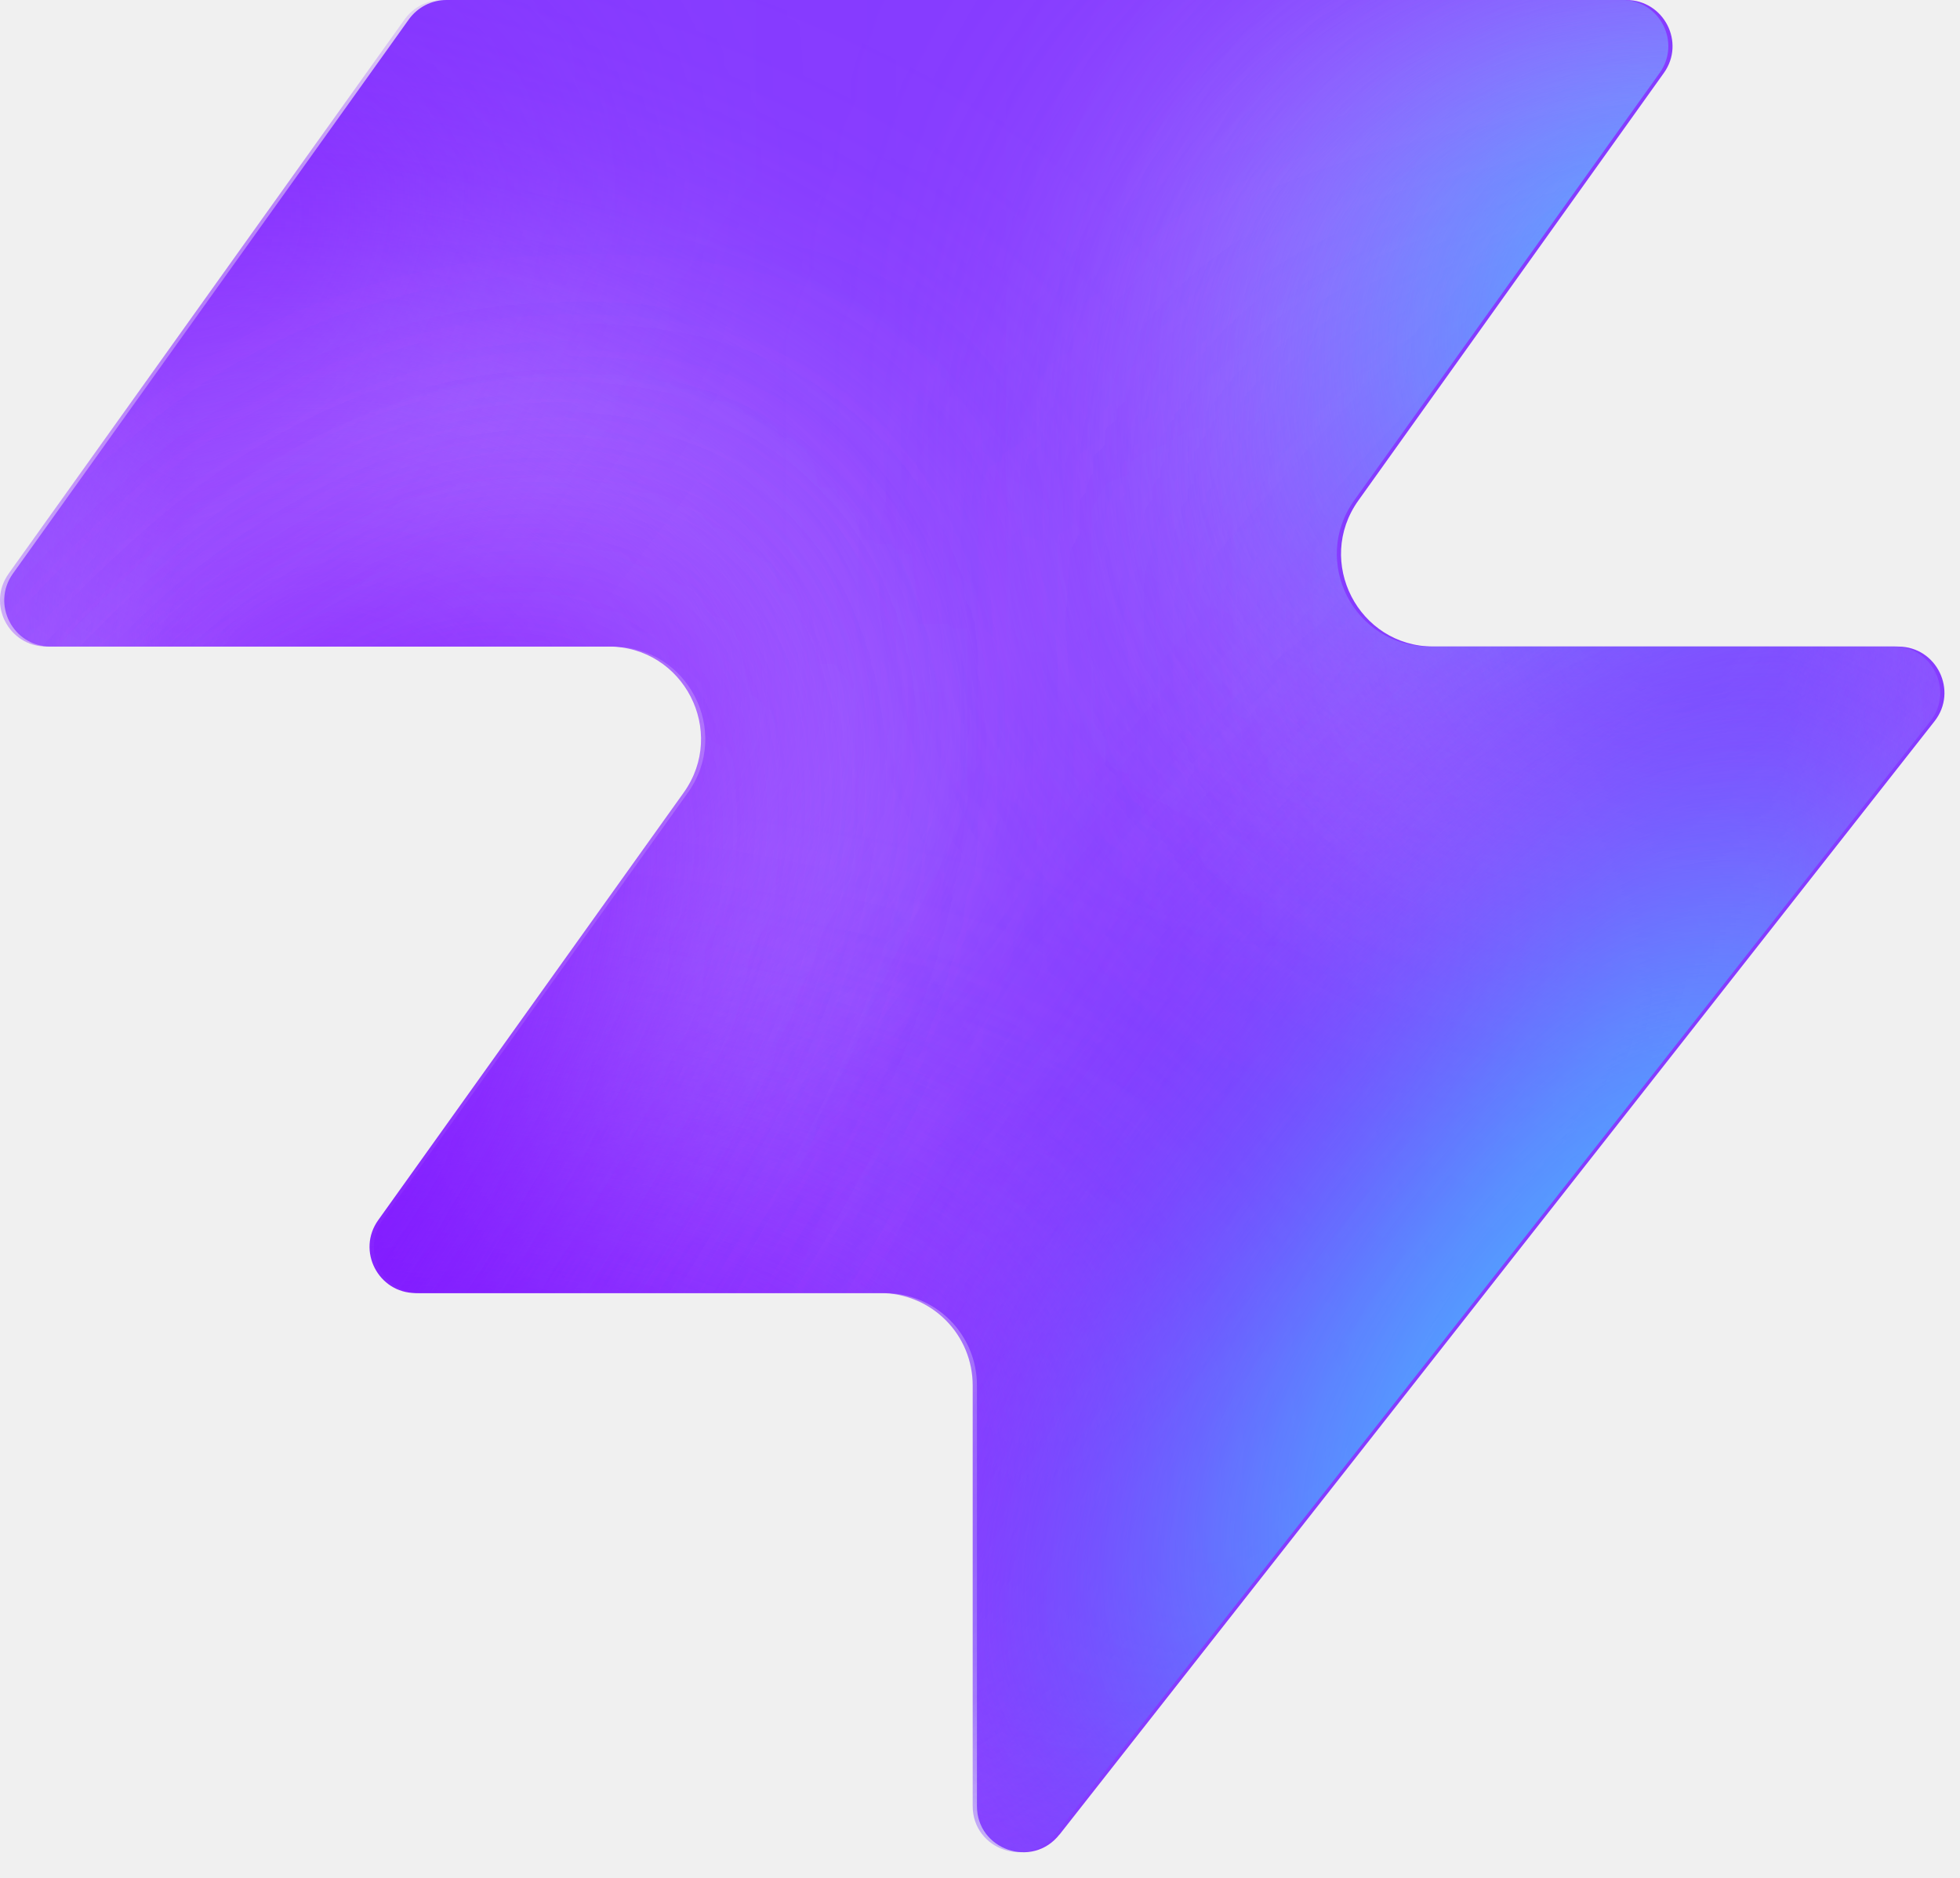
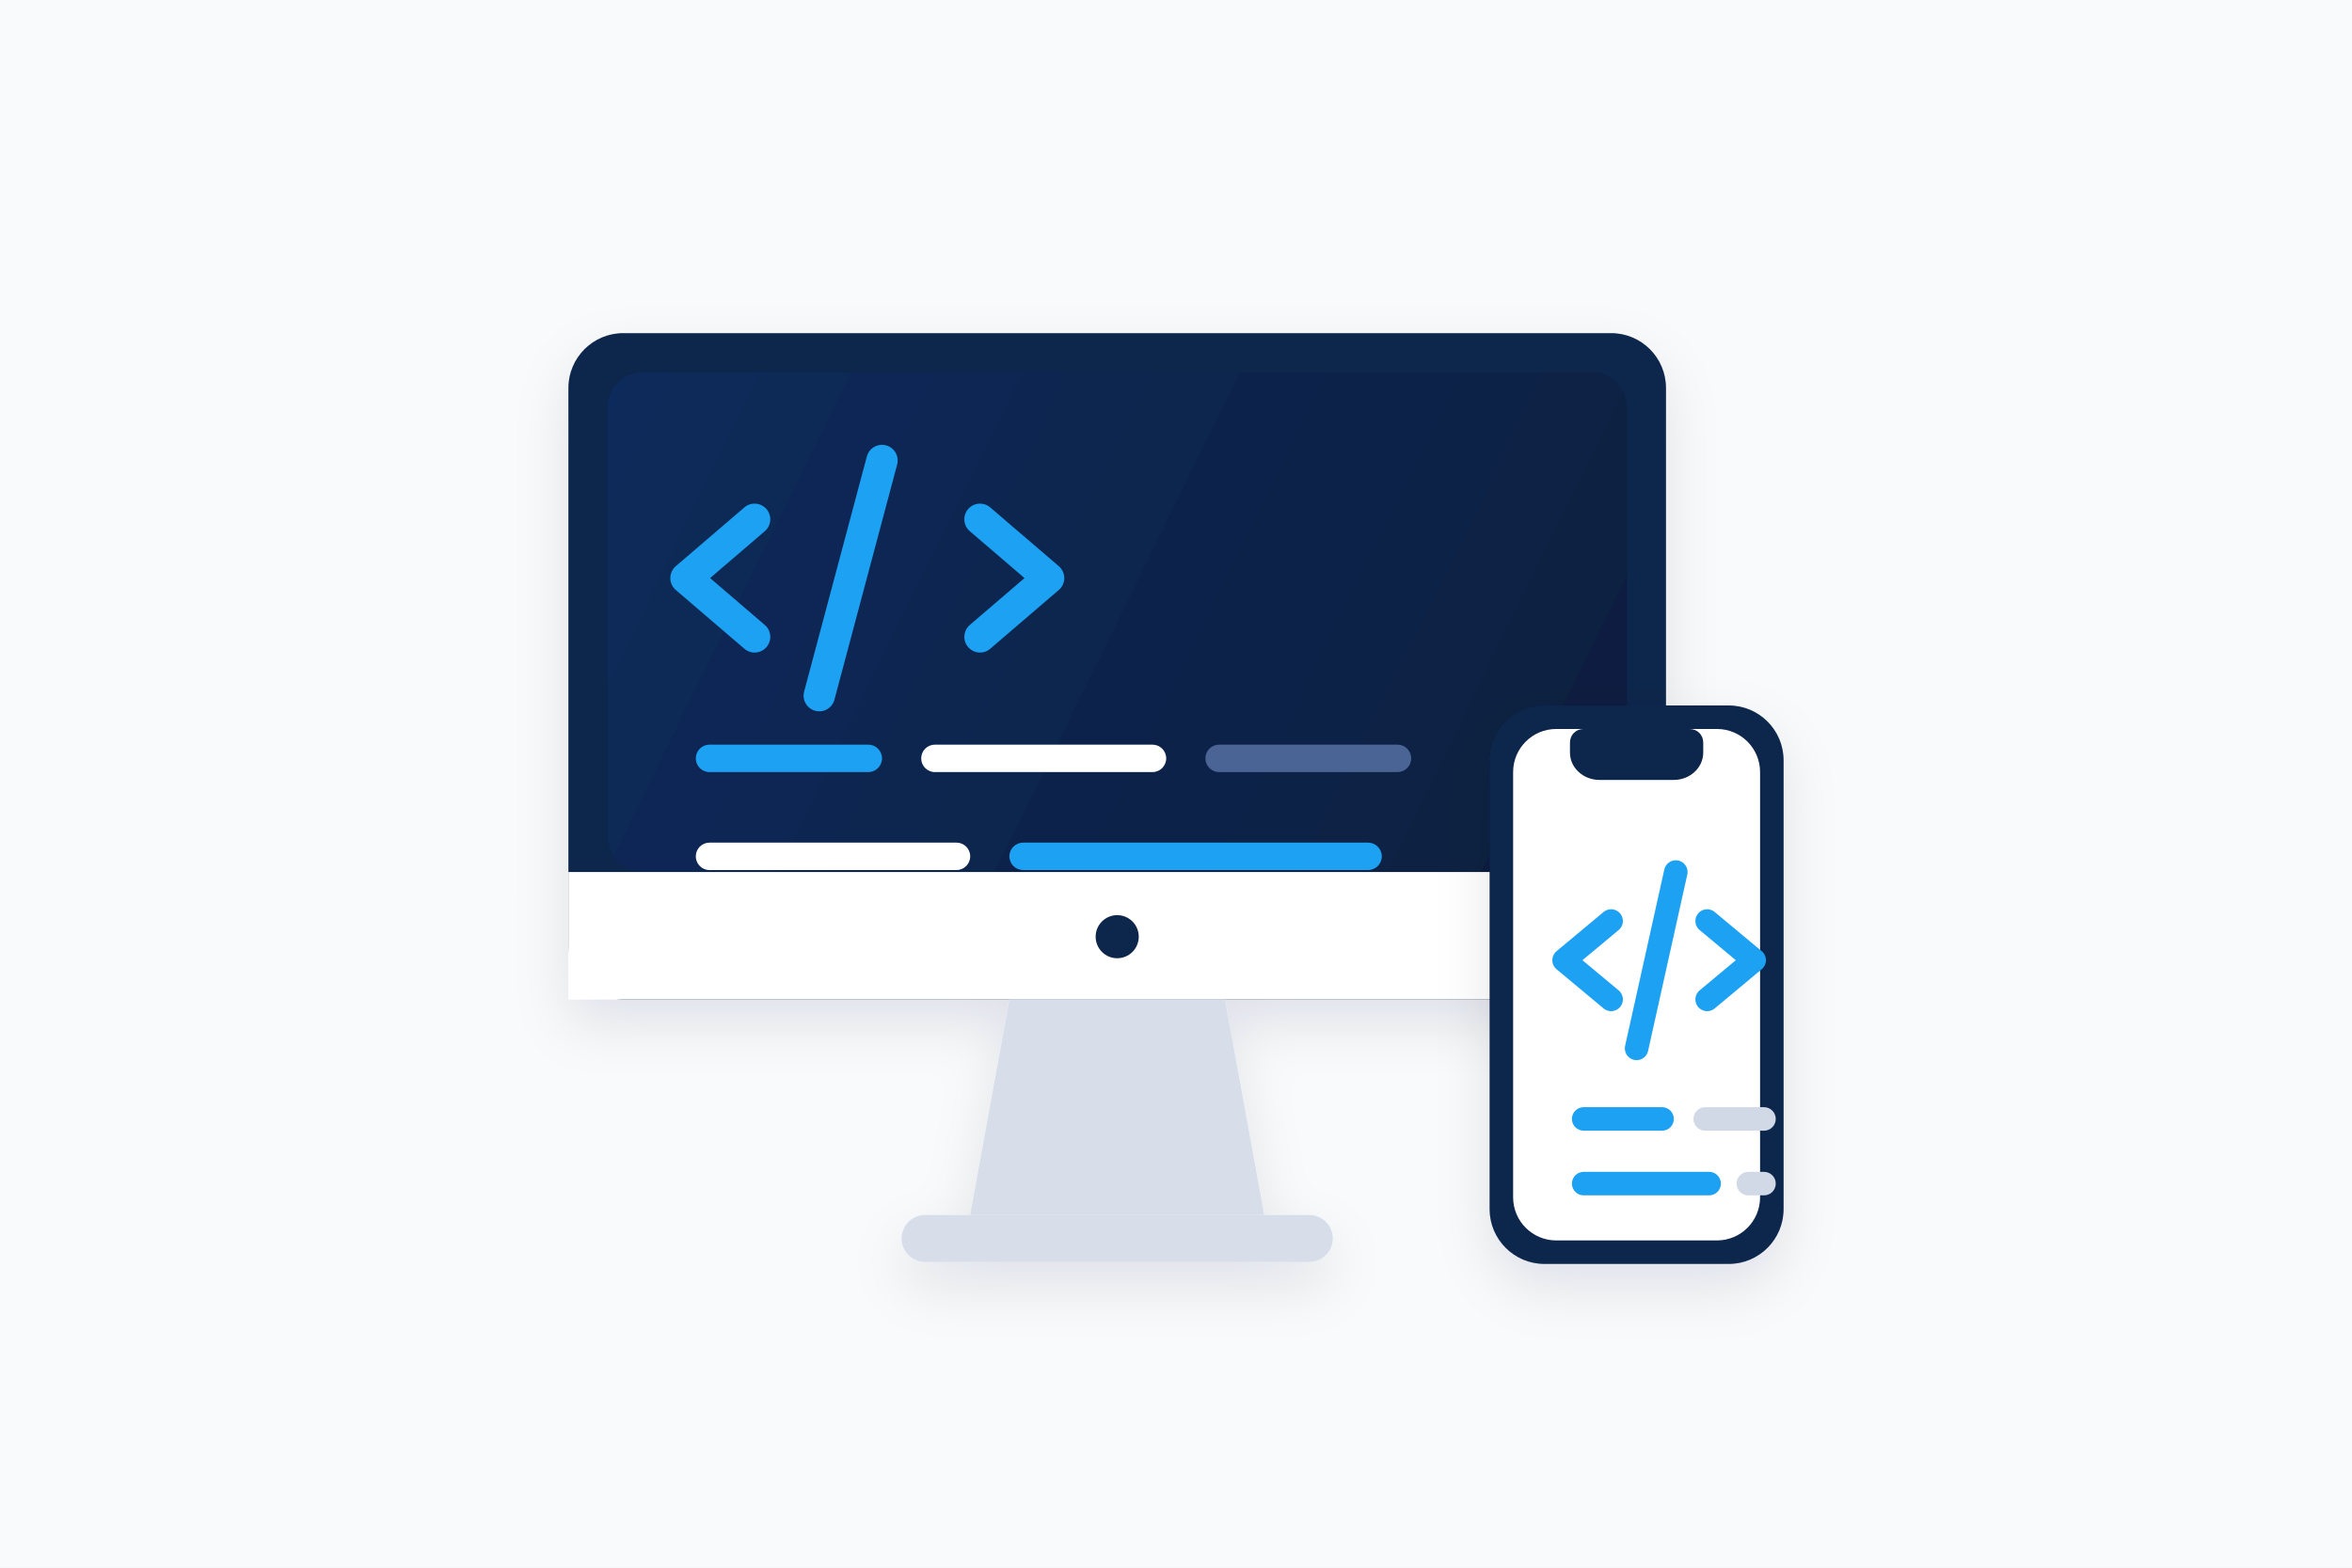
- <svg xmlns="http://www.w3.org/2000/svg" width="48" height="46" fill="none" viewBox="0 0 48 46">
-   <path fill="#863bff" d="M25.946 44.938c-.664.845-2.021.375-2.021-.698V33.937a2.26 2.26 0 0 0-2.262-2.262H10.287c-.92 0-1.456-1.04-.92-1.788l7.48-10.471c1.07-1.497 0-3.578-1.842-3.578H1.237c-.92 0-1.456-1.04-.92-1.788L10.013.474c.214-.297.556-.474.92-.474h28.894c.92 0 1.456 1.04.92 1.788l-7.48 10.471c-1.07 1.498 0 3.579 1.842 3.579h11.377c.943 0 1.473 1.088.89 1.83L25.947 44.94z" style="fill:#863bff;fill:color(display-p3 .525 .23 1);fill-opacity:1" />
-   <mask id="a" width="48" height="46" x="0" y="0" maskUnits="userSpaceOnUse" style="mask-type:alpha">
-     <path fill="#000" d="M25.842 44.938c-.664.844-2.021.375-2.021-.698V33.937a2.26 2.26 0 0 0-2.262-2.262H10.183c-.92 0-1.456-1.04-.92-1.788l7.48-10.471c1.07-1.498 0-3.579-1.842-3.579H1.133c-.92 0-1.456-1.04-.92-1.787L9.91.473c.214-.297.556-.474.92-.474h28.894c.92 0 1.456 1.04.92 1.788l-7.48 10.471c-1.07 1.498 0 3.578 1.842 3.578h11.377c.943 0 1.473 1.088.89 1.832L25.843 44.94z" style="fill:#000;fill-opacity:1" />
-   </mask>
-   <g mask="url(#a)">
-     <g filter="url(#b)">
-       <ellipse cx="5.508" cy="14.704" fill="#ede6ff" rx="5.508" ry="14.704" style="fill:#ede6ff;fill:color(display-p3 .927 .903 1);fill-opacity:1" transform="matrix(.00324 1 1 -.00324 -4.47 31.516)" />
-     </g>
-     <g filter="url(#c)">
-       <ellipse cx="10.399" cy="29.851" fill="#ede6ff" rx="10.399" ry="29.851" style="fill:#ede6ff;fill:color(display-p3 .927 .903 1);fill-opacity:1" transform="matrix(.00324 1 1 -.00324 -39.328 7.883)" />
-     </g>
-     <g filter="url(#d)">
-       <ellipse cx="5.508" cy="30.487" fill="#7e14ff" rx="5.508" ry="30.487" style="fill:#7e14ff;fill:color(display-p3 .492 .077 1);fill-opacity:1" transform="rotate(89.814 -25.913 -14.639)scale(1 -1)" />
-     </g>
-     <g filter="url(#e)">
-       <ellipse cx="5.508" cy="30.599" fill="#7e14ff" rx="5.508" ry="30.599" style="fill:#7e14ff;fill:color(display-p3 .492 .077 1);fill-opacity:1" transform="rotate(89.814 -32.644 -3.334)scale(1 -1)" />
-     </g>
-     <g filter="url(#f)">
-       <ellipse cx="5.508" cy="30.599" fill="#7e14ff" rx="5.508" ry="30.599" style="fill:#7e14ff;fill:color(display-p3 .492 .077 1);fill-opacity:1" transform="matrix(.00324 1 1 -.00324 -34.34 30.47)" />
-     </g>
-     <g filter="url(#g)">
-       <ellipse cx="14.072" cy="22.078" fill="#ede6ff" rx="14.072" ry="22.078" style="fill:#ede6ff;fill:color(display-p3 .927 .903 1);fill-opacity:1" transform="rotate(93.35 24.506 48.493)scale(-1 1)" />
-     </g>
-     <g filter="url(#h)">
-       <ellipse cx="3.47" cy="21.501" fill="#7e14ff" rx="3.47" ry="21.501" style="fill:#7e14ff;fill:color(display-p3 .492 .077 1);fill-opacity:1" transform="rotate(89.009 28.708 47.59)scale(-1 1)" />
-     </g>
-     <g filter="url(#i)">
-       <ellipse cx="3.47" cy="21.501" fill="#7e14ff" rx="3.47" ry="21.501" style="fill:#7e14ff;fill:color(display-p3 .492 .077 1);fill-opacity:1" transform="rotate(89.009 28.708 47.59)scale(-1 1)" />
-     </g>
-     <g filter="url(#j)">
-       <ellipse cx=".387" cy="8.972" fill="#7e14ff" rx="4.407" ry="29.108" style="fill:#7e14ff;fill:color(display-p3 .492 .077 1);fill-opacity:1" transform="rotate(39.51 .387 8.972)" />
-     </g>
-     <g filter="url(#k)">
-       <ellipse cx="47.523" cy="-6.092" fill="#7e14ff" rx="4.407" ry="29.108" style="fill:#7e14ff;fill:color(display-p3 .492 .077 1);fill-opacity:1" transform="rotate(37.892 47.523 -6.092)" />
-     </g>
-     <g filter="url(#l)">
-       <ellipse cx="41.412" cy="6.333" fill="#47bfff" rx="5.971" ry="9.665" style="fill:#47bfff;fill:color(display-p3 .28 .748 1);fill-opacity:1" transform="rotate(37.892 41.412 6.333)" />
-     </g>
-     <g filter="url(#m)">
-       <ellipse cx="-1.879" cy="38.332" fill="#7e14ff" rx="4.407" ry="29.108" style="fill:#7e14ff;fill:color(display-p3 .492 .077 1);fill-opacity:1" transform="rotate(37.892 -1.88 38.332)" />
-     </g>
-     <g filter="url(#n)">
-       <ellipse cx="-1.879" cy="38.332" fill="#7e14ff" rx="4.407" ry="29.108" style="fill:#7e14ff;fill:color(display-p3 .492 .077 1);fill-opacity:1" transform="rotate(37.892 -1.88 38.332)" />
-     </g>
-     <g filter="url(#o)">
-       <ellipse cx="35.651" cy="29.907" fill="#7e14ff" rx="4.407" ry="29.108" style="fill:#7e14ff;fill:color(display-p3 .492 .077 1);fill-opacity:1" transform="rotate(37.892 35.651 29.907)" />
-     </g>
-     <g filter="url(#p)">
-       <ellipse cx="38.418" cy="32.4" fill="#47bfff" rx="5.971" ry="15.297" style="fill:#47bfff;fill:color(display-p3 .28 .748 1);fill-opacity:1" transform="rotate(37.892 38.418 32.4)" />
-     </g>
-   </g>
+ <svg xmlns="http://www.w3.org/2000/svg" viewBox="0 0 1200 800" width="1200" height="800" fill="none" role="img" aria-labelledby="title desc">
  <defs>
-     <filter id="b" width="60.045" height="41.654" x="-19.77" y="16.149" color-interpolation-filters="sRGB" filterUnits="userSpaceOnUse">
-       <feFlood flood-opacity="0" result="BackgroundImageFix" />
-       <feBlend in="SourceGraphic" in2="BackgroundImageFix" result="shape" />
-       <feGaussianBlur result="effect1_foregroundBlur_2002_17158" stdDeviation="7.659" />
-     </filter>
-     <filter id="c" width="90.34" height="51.437" x="-54.613" y="-7.533" color-interpolation-filters="sRGB" filterUnits="userSpaceOnUse">
-       <feFlood flood-opacity="0" result="BackgroundImageFix" />
-       <feBlend in="SourceGraphic" in2="BackgroundImageFix" result="shape" />
-       <feGaussianBlur result="effect1_foregroundBlur_2002_17158" stdDeviation="7.659" />
-     </filter>
-     <filter id="d" width="79.355" height="29.4" x="-49.64" y="2.03" color-interpolation-filters="sRGB" filterUnits="userSpaceOnUse">
-       <feFlood flood-opacity="0" result="BackgroundImageFix" />
-       <feBlend in="SourceGraphic" in2="BackgroundImageFix" result="shape" />
-       <feGaussianBlur result="effect1_foregroundBlur_2002_17158" stdDeviation="4.596" />
-     </filter>
-     <filter id="e" width="79.579" height="29.4" x="-45.045" y="20.029" color-interpolation-filters="sRGB" filterUnits="userSpaceOnUse">
-       <feFlood flood-opacity="0" result="BackgroundImageFix" />
-       <feBlend in="SourceGraphic" in2="BackgroundImageFix" result="shape" />
-       <feGaussianBlur result="effect1_foregroundBlur_2002_17158" stdDeviation="4.596" />
-     </filter>
-     <filter id="f" width="79.579" height="29.4" x="-43.513" y="21.178" color-interpolation-filters="sRGB" filterUnits="userSpaceOnUse">
-       <feFlood flood-opacity="0" result="BackgroundImageFix" />
-       <feBlend in="SourceGraphic" in2="BackgroundImageFix" result="shape" />
-       <feGaussianBlur result="effect1_foregroundBlur_2002_17158" stdDeviation="4.596" />
-     </filter>
-     <filter id="g" width="74.749" height="58.852" x="15.756" y="-17.901" color-interpolation-filters="sRGB" filterUnits="userSpaceOnUse">
-       <feFlood flood-opacity="0" result="BackgroundImageFix" />
-       <feBlend in="SourceGraphic" in2="BackgroundImageFix" result="shape" />
-       <feGaussianBlur result="effect1_foregroundBlur_2002_17158" stdDeviation="7.659" />
-     </filter>
-     <filter id="h" width="61.377" height="25.362" x="23.548" y="2.284" color-interpolation-filters="sRGB" filterUnits="userSpaceOnUse">
-       <feFlood flood-opacity="0" result="BackgroundImageFix" />
-       <feBlend in="SourceGraphic" in2="BackgroundImageFix" result="shape" />
-       <feGaussianBlur result="effect1_foregroundBlur_2002_17158" stdDeviation="4.596" />
-     </filter>
-     <filter id="i" width="61.377" height="25.362" x="23.548" y="2.284" color-interpolation-filters="sRGB" filterUnits="userSpaceOnUse">
-       <feFlood flood-opacity="0" result="BackgroundImageFix" />
-       <feBlend in="SourceGraphic" in2="BackgroundImageFix" result="shape" />
-       <feGaussianBlur result="effect1_foregroundBlur_2002_17158" stdDeviation="4.596" />
-     </filter>
-     <filter id="j" width="56.045" height="63.649" x="-27.636" y="-22.853" color-interpolation-filters="sRGB" filterUnits="userSpaceOnUse">
-       <feFlood flood-opacity="0" result="BackgroundImageFix" />
-       <feBlend in="SourceGraphic" in2="BackgroundImageFix" result="shape" />
-       <feGaussianBlur result="effect1_foregroundBlur_2002_17158" stdDeviation="4.596" />
-     </filter>
-     <filter id="k" width="54.814" height="64.646" x="20.116" y="-38.415" color-interpolation-filters="sRGB" filterUnits="userSpaceOnUse">
-       <feFlood flood-opacity="0" result="BackgroundImageFix" />
-       <feBlend in="SourceGraphic" in2="BackgroundImageFix" result="shape" />
-       <feGaussianBlur result="effect1_foregroundBlur_2002_17158" stdDeviation="4.596" />
-     </filter>
-     <filter id="l" width="33.541" height="35.313" x="24.641" y="-11.323" color-interpolation-filters="sRGB" filterUnits="userSpaceOnUse">
-       <feFlood flood-opacity="0" result="BackgroundImageFix" />
-       <feBlend in="SourceGraphic" in2="BackgroundImageFix" result="shape" />
-       <feGaussianBlur result="effect1_foregroundBlur_2002_17158" stdDeviation="4.596" />
-     </filter>
-     <filter id="m" width="54.814" height="64.646" x="-29.286" y="6.009" color-interpolation-filters="sRGB" filterUnits="userSpaceOnUse">
-       <feFlood flood-opacity="0" result="BackgroundImageFix" />
-       <feBlend in="SourceGraphic" in2="BackgroundImageFix" result="shape" />
-       <feGaussianBlur result="effect1_foregroundBlur_2002_17158" stdDeviation="4.596" />
-     </filter>
-     <filter id="n" width="54.814" height="64.646" x="-29.286" y="6.009" color-interpolation-filters="sRGB" filterUnits="userSpaceOnUse">
-       <feFlood flood-opacity="0" result="BackgroundImageFix" />
-       <feBlend in="SourceGraphic" in2="BackgroundImageFix" result="shape" />
-       <feGaussianBlur result="effect1_foregroundBlur_2002_17158" stdDeviation="4.596" />
-     </filter>
-     <filter id="o" width="54.814" height="64.646" x="8.244" y="-2.416" color-interpolation-filters="sRGB" filterUnits="userSpaceOnUse">
-       <feFlood flood-opacity="0" result="BackgroundImageFix" />
-       <feBlend in="SourceGraphic" in2="BackgroundImageFix" result="shape" />
-       <feGaussianBlur result="effect1_foregroundBlur_2002_17158" stdDeviation="4.596" />
-     </filter>
-     <filter id="p" width="39.409" height="43.623" x="18.713" y="10.588" color-interpolation-filters="sRGB" filterUnits="userSpaceOnUse">
-       <feFlood flood-opacity="0" result="BackgroundImageFix" />
-       <feBlend in="SourceGraphic" in2="BackgroundImageFix" result="shape" />
-       <feGaussianBlur result="effect1_foregroundBlur_2002_17158" stdDeviation="4.596" />
+     <linearGradient id="screenGradient" x1="310" y1="190" x2="830" y2="445" gradientUnits="userSpaceOnUse">
+       <stop stop-color="#0F2B5B" />
+       <stop offset="1" stop-color="#0B1E3E" />
+     </linearGradient>
+     <filter id="shadow" x="-20%" y="-20%" width="140%" height="140%">
+       <feDropShadow dx="0" dy="12" stdDeviation="14" flood-color="#0F172A" flood-opacity="0.10" />
    </filter>
  </defs>
+   <rect width="1200" height="800" fill="#F8FAFC" />
+   <g filter="url(#shadow)">
+     <rect x="290" y="170" width="560" height="340" rx="28" fill="#10254B" />
+     <rect x="310" y="190" width="520" height="255" rx="18" fill="url(#screenGradient)" />
+     <rect x="290" y="445" width="560" height="65" fill="#FFFFFF" />
+     <circle cx="570" cy="478" r="11" fill="#10254B" />
+     <path d="M515 510H625L645 620H495L515 510Z" fill="#D7DEE9" />
+     <rect x="460" y="620" width="220" height="24" rx="12" fill="#D7DEE9" />
+   </g>
+   <g stroke="#1DA1F2" stroke-width="16" stroke-linecap="round" stroke-linejoin="round">
+     <path d="M385 265L350 295L385 325" />
+     <path d="M500 265L535 295L500 325" />
+     <path d="M450 235L418 355" />
+   </g>
+   <g>
+     <rect x="355" y="380" width="95" height="14" rx="7" fill="#1DA1F2" />
+     <rect x="470" y="380" width="125" height="14" rx="7" fill="#FFFFFF" />
+     <rect x="615" y="380" width="105" height="14" rx="7" fill="#4A6495" />
+     <rect x="355" y="430" width="140" height="14" rx="7" fill="#FFFFFF" />
+     <rect x="515" y="430" width="190" height="14" rx="7" fill="#1DA1F2" />
+   </g>
+   <g filter="url(#shadow)">
+     <rect x="760" y="360" width="150" height="285" rx="28" fill="#10254B" />
+     <rect x="772" y="372" width="126" height="261" rx="22" fill="#FFFFFF" />
+     <path d="M808 372H862C866 372 869 375 869 379V384C869 392 862 398 854 398H816C808 398 801 392 801 384V379C801 375 804 372 808 372Z" fill="#10254B" />
+   </g>
+   <g stroke="#1DA1F2" stroke-width="12" stroke-linecap="round" stroke-linejoin="round">
+     <path d="M822 470L798 490L822 510" />
+     <path d="M871 470L895 490L871 510" />
+     <path d="M855 445L835 535" />
+   </g>
+   <g>
+     <rect x="802" y="565" width="52" height="12" rx="6" fill="#1DA1F2" />
+     <rect x="864" y="565" width="42" height="12" rx="6" fill="#D1D9E6" />
+     <rect x="802" y="598" width="76" height="12" rx="6" fill="#1DA1F2" />
+     <rect x="886" y="598" width="20" height="12" rx="6" fill="#D1D9E6" />
+   </g>
</svg>
